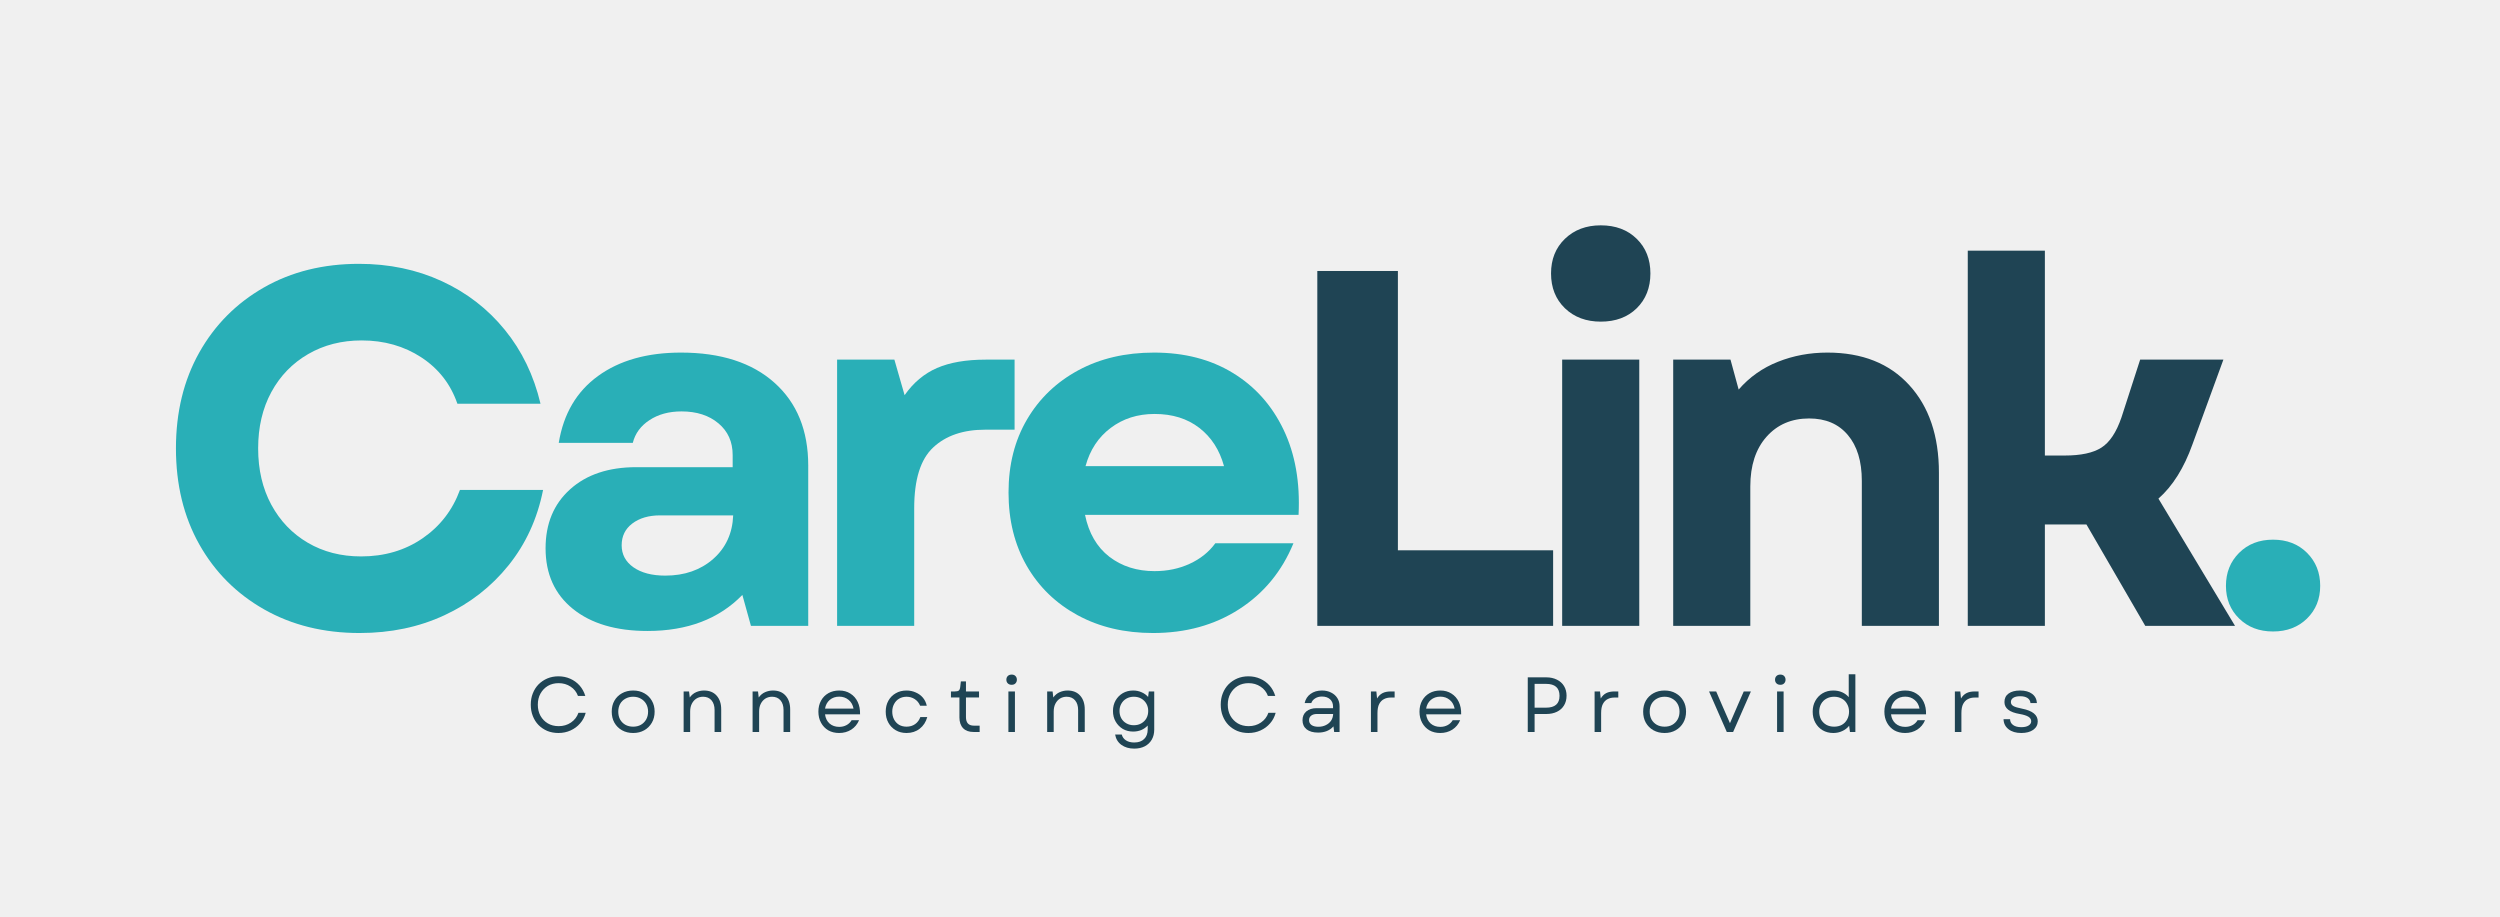
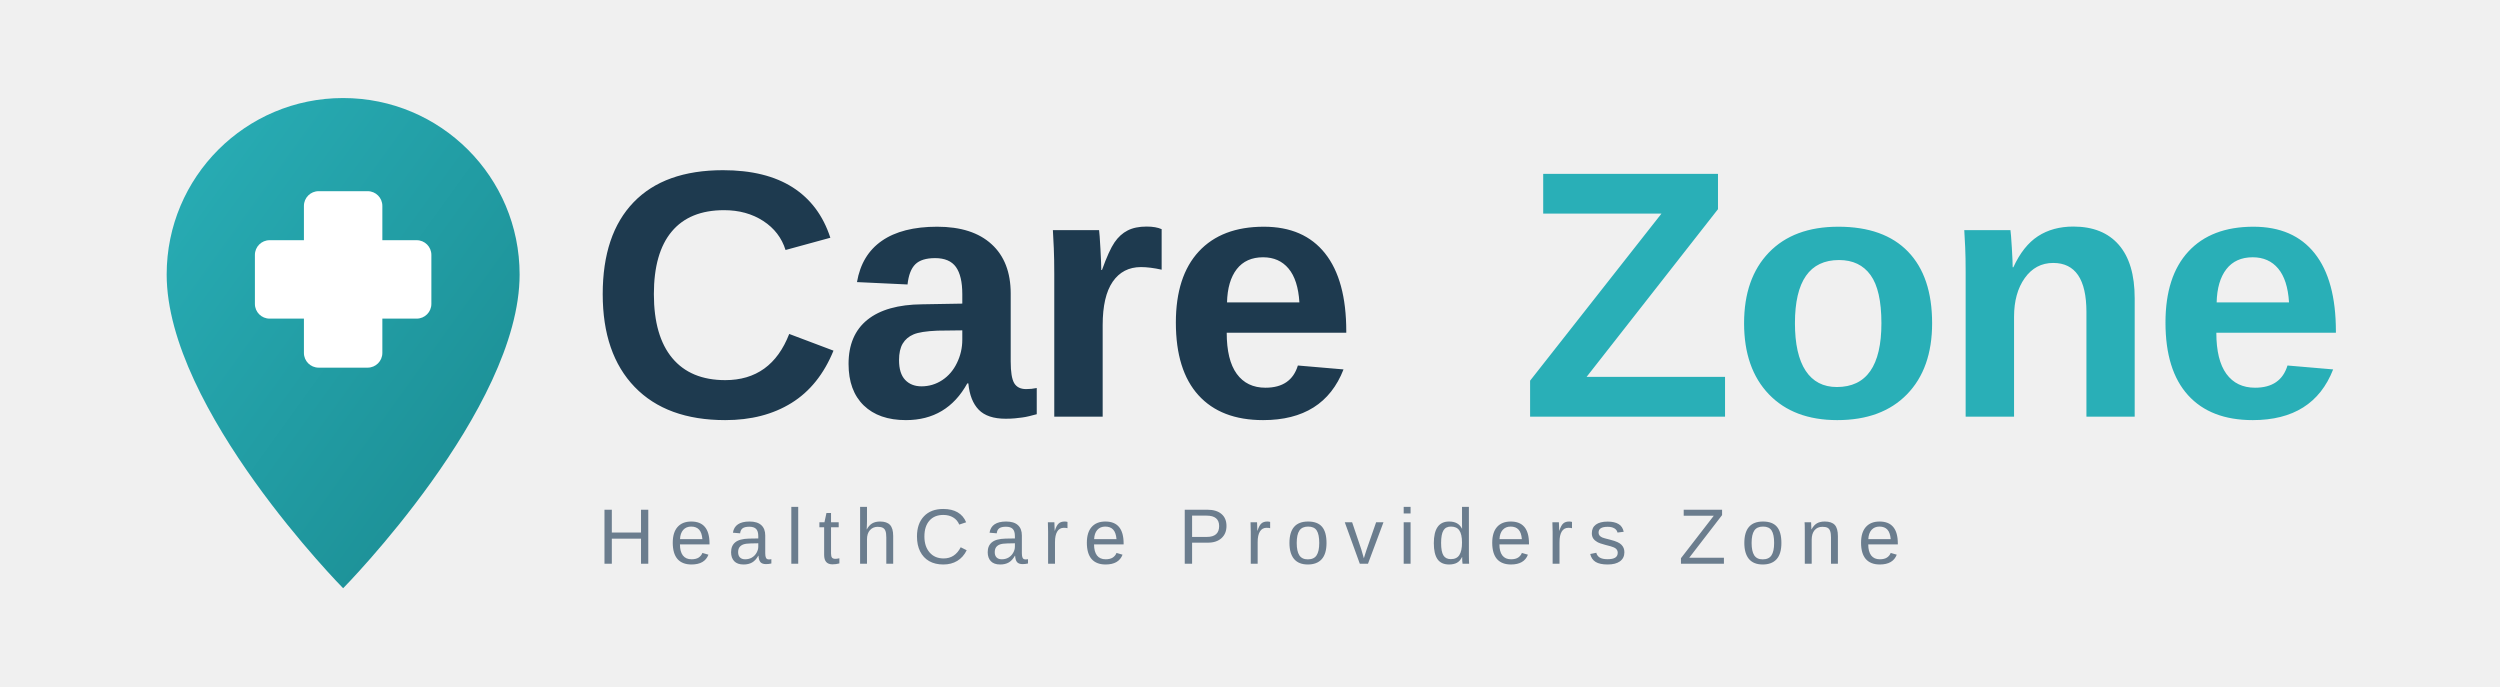
- <svg xmlns="http://www.w3.org/2000/svg" width="510" zoomAndPan="magnify" viewBox="0 0 382.5 140.25" height="187" preserveAspectRatio="xMidYMid meet" version="1.2">
-   <defs />
-   <g id="8090d62903">
-     <g style="fill:#29afb7;fill-opacity:1;">
-       <g transform="translate(23.59076, 95.75766)">
-         <path style="stroke:none" d="M 31.422 1.094 C 25.941 1.094 21.078 -0.109 16.828 -2.516 C 12.586 -4.922 9.273 -8.242 6.891 -12.484 C 4.516 -16.723 3.328 -21.613 3.328 -27.156 C 3.328 -32.688 4.516 -37.57 6.891 -41.812 C 9.273 -46.051 12.578 -49.375 16.797 -51.781 C 21.016 -54.188 25.863 -55.391 31.344 -55.391 C 35.945 -55.391 40.16 -54.508 43.984 -52.75 C 47.816 -50.988 51.035 -48.504 53.641 -45.297 C 56.254 -42.098 58.078 -38.328 59.109 -33.984 L 46.391 -33.984 C 45.359 -36.984 43.52 -39.348 40.875 -41.078 C 38.238 -42.805 35.191 -43.672 31.734 -43.672 C 28.68 -43.672 25.953 -42.973 23.547 -41.578 C 21.141 -40.18 19.266 -38.242 17.922 -35.766 C 16.578 -33.285 15.906 -30.414 15.906 -27.156 C 15.906 -23.895 16.578 -21.02 17.922 -18.531 C 19.266 -16.051 21.125 -14.113 23.5 -12.719 C 25.883 -11.32 28.602 -10.625 31.656 -10.625 C 35.219 -10.625 38.344 -11.539 41.031 -13.375 C 43.727 -15.219 45.645 -17.691 46.781 -20.797 L 59.5 -20.797 C 58.625 -16.398 56.863 -12.555 54.219 -9.266 C 51.582 -5.984 48.312 -3.438 44.406 -1.625 C 40.508 0.188 36.18 1.094 31.422 1.094 Z M 31.422 1.094 " />
-       </g>
-     </g>
-     <g style="fill:#29afb7;fill-opacity:1;">
-       <g transform="translate(79.59785, 95.75766)">
-         <path style="stroke:none" d="M 19.469 0.781 C 14.656 0.781 10.852 -0.344 8.062 -2.594 C 5.27 -4.844 3.875 -7.938 3.875 -11.875 C 3.875 -15.645 5.129 -18.656 7.641 -20.906 C 10.148 -23.156 13.523 -24.281 17.766 -24.281 L 32.5 -24.281 L 32.5 -26.141 C 32.5 -28.16 31.773 -29.773 30.328 -30.984 C 28.879 -32.203 26.992 -32.812 24.672 -32.812 C 22.754 -32.812 21.125 -32.367 19.781 -31.484 C 18.438 -30.609 17.582 -29.445 17.219 -28 L 5.891 -28 C 6.617 -32.445 8.625 -35.859 11.906 -38.234 C 15.188 -40.617 19.414 -41.812 24.594 -41.812 C 30.695 -41.812 35.469 -40.27 38.906 -37.188 C 42.344 -34.113 44.062 -29.891 44.062 -24.516 L 44.062 0 L 35.297 0 L 33.984 -4.734 C 30.41 -1.055 25.57 0.781 19.469 0.781 Z M 15.516 -12.328 C 15.516 -10.93 16.117 -9.805 17.328 -8.953 C 18.547 -8.109 20.164 -7.688 22.188 -7.688 C 25.133 -7.688 27.578 -8.535 29.516 -10.234 C 31.453 -11.941 32.473 -14.164 32.578 -16.906 L 21.406 -16.906 C 19.656 -16.906 18.234 -16.488 17.141 -15.656 C 16.055 -14.832 15.516 -13.723 15.516 -12.328 Z M 15.516 -12.328 " />
-       </g>
-     </g>
-     <g style="fill:#29afb7;fill-opacity:1;">
-       <g transform="translate(122.1848, 95.75766)">
-         <path style="stroke:none" d="M 5.891 0 L 5.891 -40.734 L 14.656 -40.734 L 16.219 -35.297 C 17.562 -37.211 19.211 -38.598 21.172 -39.453 C 23.141 -40.305 25.625 -40.734 28.625 -40.734 L 33.047 -40.734 L 33.047 -30.016 L 28.547 -30.016 C 25.18 -30.016 22.531 -29.109 20.594 -27.297 C 18.656 -25.492 17.688 -22.395 17.688 -18 L 17.688 0 Z M 5.891 0 " />
-       </g>
-     </g>
-     <g style="fill:#29afb7;fill-opacity:1;">
-       <g transform="translate(151.2739, 95.75766)">
-         <path style="stroke:none" d="M 25.141 1.094 C 20.797 1.094 16.953 0.188 13.609 -1.625 C 10.273 -3.438 7.676 -5.957 5.812 -9.188 C 3.957 -12.426 3.031 -16.164 3.031 -20.406 C 3.031 -24.645 3.973 -28.367 5.859 -31.578 C 7.742 -34.785 10.352 -37.289 13.688 -39.094 C 17.031 -40.906 20.898 -41.812 25.297 -41.812 C 29.941 -41.812 33.957 -40.773 37.344 -38.703 C 40.738 -36.641 43.328 -33.742 45.109 -30.016 C 46.891 -26.297 47.656 -21.953 47.406 -16.984 L 14.734 -16.984 C 15.305 -14.191 16.547 -12.055 18.453 -10.578 C 20.367 -9.109 22.676 -8.375 25.375 -8.375 C 27.332 -8.375 29.125 -8.75 30.75 -9.5 C 32.383 -10.25 33.691 -11.297 34.672 -12.641 L 46.625 -12.641 C 44.863 -8.348 42.094 -4.984 38.312 -2.547 C 34.539 -0.117 30.148 1.094 25.141 1.094 Z M 14.812 -24.438 L 36 -24.438 C 35.32 -26.914 34.066 -28.863 32.234 -30.281 C 30.398 -31.707 28.113 -32.422 25.375 -32.422 C 22.781 -32.422 20.539 -31.707 18.656 -30.281 C 16.77 -28.863 15.488 -26.914 14.812 -24.438 Z M 14.812 -24.438 " />
-       </g>
-     </g>
-     <g style="fill:#1f4454;fill-opacity:1;">
-       <g transform="translate(195.0333, 95.75766)">
-         <path style="stroke:none" d="M 6.516 0 L 6.516 -54.297 L 18.844 -54.297 L 18.844 -11.562 L 42.594 -11.562 L 42.594 0 Z M 6.516 0 " />
-       </g>
-     </g>
-     <g style="fill:#1f4454;fill-opacity:1;">
-       <g transform="translate(233.1209, 95.75766)">
-         <path style="stroke:none" d="M 5.891 0 L 5.891 -40.734 L 17.688 -40.734 L 17.688 0 Z M 4.188 -53.922 C 4.188 -56.086 4.895 -57.852 6.312 -59.219 C 7.738 -60.594 9.566 -61.281 11.797 -61.281 C 14.066 -61.281 15.898 -60.594 17.297 -59.219 C 18.691 -57.852 19.391 -56.086 19.391 -53.922 C 19.391 -51.742 18.691 -49.969 17.297 -48.594 C 15.898 -47.227 14.066 -46.547 11.797 -46.547 C 9.566 -46.547 7.738 -47.227 6.312 -48.594 C 4.895 -49.969 4.188 -51.742 4.188 -53.922 Z M 4.188 -53.922 " />
-       </g>
-     </g>
-     <g style="fill:#1f4454;fill-opacity:1;">
-       <g transform="translate(250.1086, 95.75766)">
-         <path style="stroke:none" d="M 5.891 0 L 5.891 -40.734 L 14.656 -40.734 L 15.906 -36.156 C 17.562 -38.062 19.566 -39.477 21.922 -40.406 C 24.273 -41.344 26.797 -41.812 29.484 -41.812 C 34.805 -41.812 38.977 -40.156 42 -36.844 C 45.031 -33.539 46.547 -29.066 46.547 -23.422 L 46.547 0 L 34.75 0 L 34.75 -22.188 C 34.75 -25.188 34.035 -27.523 32.609 -29.203 C 31.191 -30.891 29.219 -31.734 26.688 -31.734 C 24 -31.734 21.828 -30.801 20.172 -28.938 C 18.516 -27.07 17.688 -24.535 17.688 -21.328 L 17.688 0 Z M 5.891 0 " />
-       </g>
-     </g>
-     <g style="fill:#1f4454;fill-opacity:1;">
-       <g transform="translate(295.1779, 95.75766)">
-         <path style="stroke:none" d="M 5.891 0 L 5.891 -57.406 L 17.688 -57.406 L 17.688 -26.062 L 20.719 -26.062 C 23.195 -26.062 25.066 -26.461 26.328 -27.266 C 27.598 -28.066 28.625 -29.609 29.406 -31.891 L 32.266 -40.734 L 45 -40.734 L 40.266 -27.766 C 38.973 -24.148 37.238 -21.383 35.062 -19.469 L 46.781 0 L 33.047 0 L 24.047 -15.516 L 17.688 -15.516 L 17.688 0 Z M 5.891 0 " />
-       </g>
-     </g>
-     <g style="fill:#29afb7;fill-opacity:1;">
-       <g transform="translate(337.3815, 95.75766)">
-         <path style="stroke:none" d="M 10.391 0.859 C 8.273 0.859 6.547 0.195 5.203 -1.125 C 3.859 -2.445 3.188 -4.113 3.188 -6.125 C 3.188 -8.145 3.859 -9.828 5.203 -11.172 C 6.547 -12.516 8.273 -13.188 10.391 -13.188 C 12.516 -13.188 14.25 -12.516 15.594 -11.172 C 16.938 -9.828 17.609 -8.145 17.609 -6.125 C 17.609 -4.113 16.938 -2.445 15.594 -1.125 C 14.25 0.195 12.516 0.859 10.391 0.859 Z M 10.391 0.859 " />
-       </g>
-     </g>
-     <g style="fill:#1f4454;fill-opacity:1;">
-       <g transform="translate(80.52054, 111.9921)">
-         <path style="stroke:none" d="M 4.922 0.156 C 4.305 0.156 3.738 0.051 3.219 -0.156 C 2.707 -0.375 2.258 -0.676 1.875 -1.062 C 1.5 -1.445 1.207 -1.906 1 -2.438 C 0.789 -2.969 0.688 -3.547 0.688 -4.172 C 0.688 -4.805 0.789 -5.383 1 -5.906 C 1.207 -6.438 1.5 -6.895 1.875 -7.281 C 2.258 -7.664 2.707 -7.969 3.219 -8.188 C 3.738 -8.406 4.305 -8.516 4.922 -8.516 C 5.578 -8.516 6.18 -8.391 6.734 -8.141 C 7.285 -7.898 7.758 -7.555 8.156 -7.109 C 8.551 -6.66 8.844 -6.129 9.031 -5.516 L 7.906 -5.516 C 7.688 -6.117 7.312 -6.594 6.781 -6.938 C 6.258 -7.289 5.648 -7.469 4.953 -7.469 C 4.328 -7.469 3.773 -7.328 3.297 -7.047 C 2.828 -6.766 2.453 -6.375 2.172 -5.875 C 1.898 -5.383 1.766 -4.816 1.766 -4.172 C 1.766 -3.535 1.898 -2.969 2.172 -2.469 C 2.453 -1.977 2.828 -1.594 3.297 -1.312 C 3.773 -1.031 4.328 -0.891 4.953 -0.891 C 5.66 -0.891 6.285 -1.07 6.828 -1.438 C 7.379 -1.812 7.766 -2.312 7.984 -2.938 L 9.094 -2.938 C 8.926 -2.312 8.641 -1.77 8.234 -1.312 C 7.836 -0.852 7.352 -0.492 6.781 -0.234 C 6.219 0.023 5.598 0.156 4.922 0.156 Z M 4.922 0.156 " />
-       </g>
-     </g>
-     <g style="fill:#1f4454;fill-opacity:1;">
-       <g transform="translate(92.96998, 111.9921)">
-         <path style="stroke:none" d="M 3.906 0.156 C 3.258 0.156 2.688 0.016 2.188 -0.266 C 1.695 -0.547 1.312 -0.93 1.031 -1.422 C 0.758 -1.91 0.625 -2.473 0.625 -3.109 C 0.625 -3.742 0.758 -4.301 1.031 -4.781 C 1.312 -5.27 1.695 -5.648 2.188 -5.922 C 2.688 -6.203 3.258 -6.344 3.906 -6.344 C 4.551 -6.344 5.117 -6.203 5.609 -5.922 C 6.098 -5.648 6.484 -5.27 6.766 -4.781 C 7.047 -4.301 7.188 -3.742 7.188 -3.109 C 7.188 -2.473 7.047 -1.91 6.766 -1.422 C 6.484 -0.93 6.098 -0.547 5.609 -0.266 C 5.117 0.016 4.551 0.156 3.906 0.156 Z M 1.625 -3.109 C 1.625 -2.648 1.719 -2.25 1.906 -1.906 C 2.102 -1.562 2.375 -1.289 2.719 -1.094 C 3.062 -0.906 3.457 -0.812 3.906 -0.812 C 4.352 -0.812 4.742 -0.906 5.078 -1.094 C 5.422 -1.289 5.691 -1.562 5.891 -1.906 C 6.086 -2.25 6.188 -2.648 6.188 -3.109 C 6.188 -3.555 6.086 -3.953 5.891 -4.297 C 5.691 -4.641 5.422 -4.906 5.078 -5.094 C 4.742 -5.289 4.352 -5.391 3.906 -5.391 C 3.457 -5.391 3.062 -5.289 2.719 -5.094 C 2.375 -4.906 2.102 -4.641 1.906 -4.297 C 1.719 -3.953 1.625 -3.555 1.625 -3.109 Z M 1.625 -3.109 " />
-       </g>
-     </g>
-     <g style="fill:#1f4454;fill-opacity:1;">
-       <g transform="translate(103.4858, 111.9921)">
-         <path style="stroke:none" d="M 1.109 0 L 1.109 -6.203 L 1.938 -6.203 L 2.047 -5.281 C 2.316 -5.656 2.645 -5.926 3.031 -6.094 C 3.414 -6.258 3.812 -6.344 4.219 -6.344 C 5.051 -6.344 5.695 -6.082 6.156 -5.562 C 6.625 -5.039 6.859 -4.336 6.859 -3.453 L 6.859 0 L 5.844 0 L 5.844 -3.359 C 5.844 -3.984 5.688 -4.477 5.375 -4.844 C 5.062 -5.207 4.633 -5.391 4.094 -5.391 C 3.707 -5.391 3.363 -5.297 3.062 -5.109 C 2.77 -4.922 2.535 -4.656 2.359 -4.312 C 2.191 -3.977 2.109 -3.582 2.109 -3.125 L 2.109 0 Z M 1.109 0 " />
-       </g>
-     </g>
-     <g style="fill:#1f4454;fill-opacity:1;">
-       <g transform="translate(114.0373, 111.9921)">
-         <path style="stroke:none" d="M 1.109 0 L 1.109 -6.203 L 1.938 -6.203 L 2.047 -5.281 C 2.316 -5.656 2.645 -5.926 3.031 -6.094 C 3.414 -6.258 3.812 -6.344 4.219 -6.344 C 5.051 -6.344 5.695 -6.082 6.156 -5.562 C 6.625 -5.039 6.859 -4.336 6.859 -3.453 L 6.859 0 L 5.844 0 L 5.844 -3.359 C 5.844 -3.984 5.688 -4.477 5.375 -4.844 C 5.062 -5.207 4.633 -5.391 4.094 -5.391 C 3.707 -5.391 3.363 -5.297 3.062 -5.109 C 2.77 -4.922 2.535 -4.656 2.359 -4.312 C 2.191 -3.977 2.109 -3.582 2.109 -3.125 L 2.109 0 Z M 1.109 0 " />
-       </g>
-     </g>
-     <g style="fill:#1f4454;fill-opacity:1;">
-       <g transform="translate(124.5889, 111.9921)">
-         <path style="stroke:none" d="M 3.797 0.156 C 3.172 0.156 2.617 0.02 2.141 -0.25 C 1.672 -0.531 1.301 -0.914 1.031 -1.406 C 0.758 -1.906 0.625 -2.473 0.625 -3.109 C 0.625 -3.742 0.758 -4.305 1.031 -4.797 C 1.301 -5.285 1.676 -5.664 2.156 -5.938 C 2.633 -6.207 3.188 -6.344 3.812 -6.344 C 4.469 -6.344 5.035 -6.188 5.516 -5.875 C 6.004 -5.57 6.379 -5.145 6.641 -4.594 C 6.898 -4.051 7.02 -3.422 7 -2.703 L 1.641 -2.703 C 1.711 -2.117 1.941 -1.648 2.328 -1.297 C 2.723 -0.953 3.219 -0.781 3.812 -0.781 C 4.219 -0.781 4.586 -0.867 4.922 -1.047 C 5.254 -1.223 5.516 -1.473 5.703 -1.797 L 6.844 -1.797 C 6.594 -1.191 6.195 -0.711 5.656 -0.359 C 5.113 -0.016 4.492 0.156 3.797 0.156 Z M 1.641 -3.578 L 6 -3.578 C 5.895 -4.141 5.645 -4.582 5.25 -4.906 C 4.852 -5.238 4.375 -5.406 3.812 -5.406 C 3.238 -5.406 2.754 -5.238 2.359 -4.906 C 1.973 -4.57 1.734 -4.129 1.641 -3.578 Z M 1.641 -3.578 " />
-       </g>
-     </g>
-     <g style="fill:#1f4454;fill-opacity:1;">
-       <g transform="translate(134.8898, 111.9921)">
-         <path style="stroke:none" d="M 3.812 0.156 C 3.188 0.156 2.633 0.016 2.156 -0.266 C 1.676 -0.547 1.301 -0.93 1.031 -1.422 C 0.758 -1.91 0.625 -2.473 0.625 -3.109 C 0.625 -3.734 0.758 -4.289 1.031 -4.781 C 1.301 -5.27 1.676 -5.648 2.156 -5.922 C 2.633 -6.203 3.188 -6.344 3.812 -6.344 C 4.32 -6.344 4.789 -6.242 5.219 -6.047 C 5.656 -5.859 6.02 -5.594 6.312 -5.25 C 6.602 -4.906 6.801 -4.492 6.906 -4.016 L 5.891 -4.016 C 5.711 -4.453 5.438 -4.789 5.062 -5.031 C 4.695 -5.27 4.281 -5.391 3.812 -5.391 C 3.383 -5.391 3.004 -5.289 2.672 -5.094 C 2.348 -4.906 2.094 -4.633 1.906 -4.281 C 1.719 -3.938 1.625 -3.547 1.625 -3.109 C 1.625 -2.66 1.719 -2.258 1.906 -1.906 C 2.094 -1.562 2.348 -1.289 2.672 -1.094 C 3.004 -0.906 3.383 -0.812 3.812 -0.812 C 4.312 -0.812 4.75 -0.941 5.125 -1.203 C 5.5 -1.473 5.766 -1.832 5.922 -2.281 L 6.984 -2.281 C 6.773 -1.531 6.391 -0.938 5.828 -0.5 C 5.266 -0.062 4.594 0.156 3.812 0.156 Z M 3.812 0.156 " />
-       </g>
-     </g>
-     <g style="fill:#1f4454;fill-opacity:1;">
-       <g transform="translate(145.1669, 111.9921)">
-         <path style="stroke:none" d="M 3.781 0 C 3.094 0 2.562 -0.191 2.188 -0.578 C 1.812 -0.973 1.625 -1.523 1.625 -2.234 L 1.625 -5.281 L 0.328 -5.281 L 0.328 -6.203 L 0.938 -6.203 C 1.227 -6.203 1.426 -6.25 1.531 -6.344 C 1.645 -6.438 1.719 -6.625 1.75 -6.906 L 1.844 -7.734 L 2.625 -7.734 L 2.625 -6.203 L 4.625 -6.203 L 4.625 -5.281 L 2.625 -5.281 L 2.625 -2.281 C 2.625 -1.406 3.023 -0.969 3.828 -0.969 L 4.719 -0.969 L 4.719 0 Z M 3.781 0 " />
-       </g>
-     </g>
-     <g style="fill:#1f4454;fill-opacity:1;">
-       <g transform="translate(153.1761, 111.9921)">
-         <path style="stroke:none" d="M 1.109 0 L 1.109 -6.203 L 2.109 -6.203 L 2.109 0 Z M 0.797 -8 C 0.797 -8.227 0.867 -8.414 1.016 -8.562 C 1.16 -8.707 1.359 -8.781 1.609 -8.781 C 1.859 -8.781 2.051 -8.707 2.188 -8.562 C 2.332 -8.414 2.406 -8.227 2.406 -8 C 2.406 -7.77 2.332 -7.582 2.188 -7.438 C 2.051 -7.289 1.859 -7.219 1.609 -7.219 C 1.359 -7.219 1.16 -7.289 1.016 -7.438 C 0.867 -7.582 0.797 -7.77 0.797 -8 Z M 0.797 -8 " />
-       </g>
-     </g>
-     <g style="fill:#1f4454;fill-opacity:1;">
-       <g transform="translate(159.1083, 111.9921)">
-         <path style="stroke:none" d="M 1.109 0 L 1.109 -6.203 L 1.938 -6.203 L 2.047 -5.281 C 2.316 -5.656 2.645 -5.926 3.031 -6.094 C 3.414 -6.258 3.812 -6.344 4.219 -6.344 C 5.051 -6.344 5.695 -6.082 6.156 -5.562 C 6.625 -5.039 6.859 -4.336 6.859 -3.453 L 6.859 0 L 5.844 0 L 5.844 -3.359 C 5.844 -3.984 5.688 -4.477 5.375 -4.844 C 5.062 -5.207 4.633 -5.391 4.094 -5.391 C 3.707 -5.391 3.363 -5.297 3.062 -5.109 C 2.77 -4.922 2.535 -4.656 2.359 -4.312 C 2.191 -3.977 2.109 -3.582 2.109 -3.125 L 2.109 0 Z M 1.109 0 " />
-       </g>
-     </g>
-     <g style="fill:#1f4454;fill-opacity:1;">
-       <g transform="translate(169.6599, 111.9921)">
-         <path style="stroke:none" d="M 3.875 2.547 C 3.094 2.547 2.438 2.352 1.906 1.969 C 1.383 1.582 1.066 1.055 0.953 0.391 L 1.969 0.391 C 2.062 0.766 2.273 1.062 2.609 1.281 C 2.941 1.5 3.363 1.609 3.875 1.609 C 4.531 1.609 5.035 1.43 5.391 1.078 C 5.754 0.734 5.938 0.242 5.938 -0.391 L 5.938 -0.984 C 5.664 -0.691 5.336 -0.461 4.953 -0.297 C 4.566 -0.141 4.156 -0.062 3.719 -0.062 C 3.125 -0.062 2.594 -0.195 2.125 -0.469 C 1.664 -0.75 1.301 -1.125 1.031 -1.594 C 0.758 -2.062 0.625 -2.602 0.625 -3.219 C 0.625 -3.82 0.758 -4.359 1.031 -4.828 C 1.301 -5.297 1.664 -5.664 2.125 -5.938 C 2.594 -6.207 3.125 -6.344 3.719 -6.344 C 4.188 -6.344 4.613 -6.254 5 -6.078 C 5.395 -5.91 5.727 -5.672 6 -5.359 L 6.109 -6.203 L 6.938 -6.203 L 6.938 -0.359 C 6.938 0.223 6.812 0.734 6.562 1.172 C 6.312 1.609 5.957 1.945 5.5 2.188 C 5.039 2.426 4.5 2.547 3.875 2.547 Z M 1.625 -3.219 C 1.625 -2.789 1.719 -2.41 1.906 -2.078 C 2.094 -1.754 2.352 -1.5 2.688 -1.312 C 3.02 -1.125 3.395 -1.031 3.812 -1.031 C 4.25 -1.031 4.629 -1.125 4.953 -1.312 C 5.285 -1.5 5.547 -1.754 5.734 -2.078 C 5.922 -2.41 6.016 -2.789 6.016 -3.219 C 6.016 -3.633 5.922 -4.004 5.734 -4.328 C 5.547 -4.66 5.285 -4.922 4.953 -5.109 C 4.629 -5.297 4.25 -5.391 3.812 -5.391 C 3.395 -5.391 3.02 -5.297 2.688 -5.109 C 2.352 -4.922 2.094 -4.66 1.906 -4.328 C 1.719 -4.004 1.625 -3.633 1.625 -3.219 Z M 1.625 -3.219 " />
-       </g>
-     </g>
-     <g style="fill:#1f4454;fill-opacity:1;">
-       <g transform="translate(180.4144, 111.9921)">
-         <path style="stroke:none" d="" />
-       </g>
-     </g>
-     <g style="fill:#1f4454;fill-opacity:1;">
-       <g transform="translate(186.0841, 111.9921)">
-         <path style="stroke:none" d="M 4.922 0.156 C 4.305 0.156 3.738 0.051 3.219 -0.156 C 2.707 -0.375 2.258 -0.676 1.875 -1.062 C 1.5 -1.445 1.207 -1.906 1 -2.438 C 0.789 -2.969 0.688 -3.547 0.688 -4.172 C 0.688 -4.805 0.789 -5.383 1 -5.906 C 1.207 -6.438 1.5 -6.895 1.875 -7.281 C 2.258 -7.664 2.707 -7.969 3.219 -8.188 C 3.738 -8.406 4.305 -8.516 4.922 -8.516 C 5.578 -8.516 6.18 -8.391 6.734 -8.141 C 7.285 -7.898 7.758 -7.555 8.156 -7.109 C 8.551 -6.66 8.844 -6.129 9.031 -5.516 L 7.906 -5.516 C 7.688 -6.117 7.312 -6.594 6.781 -6.938 C 6.258 -7.289 5.648 -7.469 4.953 -7.469 C 4.328 -7.469 3.773 -7.328 3.297 -7.047 C 2.828 -6.766 2.453 -6.375 2.172 -5.875 C 1.898 -5.383 1.766 -4.816 1.766 -4.172 C 1.766 -3.535 1.898 -2.969 2.172 -2.469 C 2.453 -1.977 2.828 -1.594 3.297 -1.312 C 3.773 -1.031 4.328 -0.891 4.953 -0.891 C 5.66 -0.891 6.285 -1.07 6.828 -1.438 C 7.379 -1.812 7.766 -2.312 7.984 -2.938 L 9.094 -2.938 C 8.926 -2.312 8.641 -1.77 8.234 -1.312 C 7.836 -0.852 7.352 -0.492 6.781 -0.234 C 6.219 0.023 5.598 0.156 4.922 0.156 Z M 4.922 0.156 " />
-       </g>
-     </g>
-     <g style="fill:#1f4454;fill-opacity:1;">
-       <g transform="translate(198.5335, 111.9921)">
-         <path style="stroke:none" d="M 3.141 0.094 C 2.391 0.094 1.801 -0.07 1.375 -0.406 C 0.957 -0.75 0.75 -1.211 0.75 -1.797 C 0.75 -2.359 0.941 -2.805 1.328 -3.141 C 1.723 -3.473 2.242 -3.641 2.891 -3.641 L 5.422 -3.641 L 5.422 -3.875 C 5.422 -4.352 5.27 -4.727 4.969 -5 C 4.664 -5.281 4.25 -5.422 3.719 -5.422 C 3.32 -5.422 2.977 -5.328 2.688 -5.141 C 2.395 -4.961 2.195 -4.723 2.094 -4.422 L 1.078 -4.422 C 1.211 -5.023 1.516 -5.492 1.984 -5.828 C 2.461 -6.172 3.039 -6.344 3.719 -6.344 C 4.258 -6.344 4.727 -6.238 5.125 -6.031 C 5.531 -5.832 5.848 -5.551 6.078 -5.188 C 6.305 -4.832 6.422 -4.414 6.422 -3.938 L 6.422 0 L 5.594 0 L 5.484 -0.859 C 4.922 -0.223 4.141 0.094 3.141 0.094 Z M 1.75 -1.797 C 1.75 -1.492 1.875 -1.25 2.125 -1.062 C 2.383 -0.883 2.734 -0.797 3.172 -0.797 C 3.598 -0.797 3.977 -0.879 4.312 -1.047 C 4.656 -1.211 4.926 -1.441 5.125 -1.734 C 5.32 -2.035 5.426 -2.375 5.438 -2.75 L 2.922 -2.75 C 2.578 -2.75 2.297 -2.664 2.078 -2.5 C 1.859 -2.332 1.75 -2.098 1.75 -1.797 Z M 1.75 -1.797 " />
-       </g>
-     </g>
-     <g style="fill:#1f4454;fill-opacity:1;">
-       <g transform="translate(208.6435, 111.9921)">
-         <path style="stroke:none" d="M 1.109 0 L 1.109 -6.203 L 1.938 -6.203 L 2.047 -5.125 C 2.273 -5.5 2.551 -5.77 2.875 -5.938 C 3.207 -6.113 3.641 -6.203 4.172 -6.203 L 4.734 -6.203 L 4.734 -5.266 L 4.125 -5.266 C 3.75 -5.266 3.41 -5.188 3.109 -5.031 C 2.805 -4.883 2.562 -4.633 2.375 -4.281 C 2.195 -3.938 2.109 -3.469 2.109 -2.875 L 2.109 0 Z M 1.109 0 " />
-       </g>
-     </g>
-     <g style="fill:#1f4454;fill-opacity:1;">
-       <g transform="translate(216.5572, 111.9921)">
-         <path style="stroke:none" d="M 3.797 0.156 C 3.172 0.156 2.617 0.02 2.141 -0.25 C 1.672 -0.531 1.301 -0.914 1.031 -1.406 C 0.758 -1.906 0.625 -2.473 0.625 -3.109 C 0.625 -3.742 0.758 -4.305 1.031 -4.797 C 1.301 -5.285 1.676 -5.664 2.156 -5.938 C 2.633 -6.207 3.188 -6.344 3.812 -6.344 C 4.469 -6.344 5.035 -6.188 5.516 -5.875 C 6.004 -5.57 6.379 -5.145 6.641 -4.594 C 6.898 -4.051 7.02 -3.422 7 -2.703 L 1.641 -2.703 C 1.711 -2.117 1.941 -1.648 2.328 -1.297 C 2.723 -0.953 3.219 -0.781 3.812 -0.781 C 4.219 -0.781 4.586 -0.867 4.922 -1.047 C 5.254 -1.223 5.516 -1.473 5.703 -1.797 L 6.844 -1.797 C 6.594 -1.191 6.195 -0.711 5.656 -0.359 C 5.113 -0.016 4.492 0.156 3.797 0.156 Z M 1.641 -3.578 L 6 -3.578 C 5.895 -4.141 5.645 -4.582 5.25 -4.906 C 4.852 -5.238 4.375 -5.406 3.812 -5.406 C 3.238 -5.406 2.754 -5.238 2.359 -4.906 C 1.973 -4.57 1.734 -4.129 1.641 -3.578 Z M 1.641 -3.578 " />
-       </g>
-     </g>
-     <g style="fill:#1f4454;fill-opacity:1;">
-       <g transform="translate(226.8581, 111.9921)">
-         <path style="stroke:none" d="" />
-       </g>
-     </g>
-     <g style="fill:#1f4454;fill-opacity:1;">
-       <g transform="translate(232.5278, 111.9921)">
-         <path style="stroke:none" d="M 1.219 0 L 1.219 -8.359 L 4.047 -8.359 C 4.672 -8.359 5.219 -8.238 5.688 -8 C 6.156 -7.77 6.516 -7.445 6.766 -7.031 C 7.023 -6.613 7.156 -6.117 7.156 -5.547 C 7.156 -4.973 7.023 -4.477 6.766 -4.062 C 6.516 -3.645 6.156 -3.32 5.688 -3.094 C 5.219 -2.863 4.672 -2.75 4.047 -2.75 L 2.266 -2.75 L 2.266 0 Z M 2.266 -3.719 L 4.016 -3.719 C 5.391 -3.719 6.078 -4.32 6.078 -5.531 C 6.078 -6.75 5.391 -7.359 4.016 -7.359 L 2.266 -7.359 Z M 2.266 -3.719 " />
-       </g>
-     </g>
-     <g style="fill:#1f4454;fill-opacity:1;">
-       <g transform="translate(242.8645, 111.9921)">
-         <path style="stroke:none" d="M 1.109 0 L 1.109 -6.203 L 1.938 -6.203 L 2.047 -5.125 C 2.273 -5.5 2.551 -5.77 2.875 -5.938 C 3.207 -6.113 3.641 -6.203 4.172 -6.203 L 4.734 -6.203 L 4.734 -5.266 L 4.125 -5.266 C 3.75 -5.266 3.41 -5.188 3.109 -5.031 C 2.805 -4.883 2.562 -4.633 2.375 -4.281 C 2.195 -3.938 2.109 -3.469 2.109 -2.875 L 2.109 0 Z M 1.109 0 " />
-       </g>
-     </g>
-     <g style="fill:#1f4454;fill-opacity:1;">
-       <g transform="translate(250.7782, 111.9921)">
-         <path style="stroke:none" d="M 3.906 0.156 C 3.258 0.156 2.688 0.016 2.188 -0.266 C 1.695 -0.547 1.312 -0.93 1.031 -1.422 C 0.758 -1.91 0.625 -2.473 0.625 -3.109 C 0.625 -3.742 0.758 -4.301 1.031 -4.781 C 1.312 -5.27 1.695 -5.648 2.188 -5.922 C 2.688 -6.203 3.258 -6.344 3.906 -6.344 C 4.551 -6.344 5.117 -6.203 5.609 -5.922 C 6.098 -5.648 6.484 -5.27 6.766 -4.781 C 7.047 -4.301 7.188 -3.742 7.188 -3.109 C 7.188 -2.473 7.047 -1.91 6.766 -1.422 C 6.484 -0.93 6.098 -0.547 5.609 -0.266 C 5.117 0.016 4.551 0.156 3.906 0.156 Z M 1.625 -3.109 C 1.625 -2.648 1.719 -2.25 1.906 -1.906 C 2.102 -1.562 2.375 -1.289 2.719 -1.094 C 3.062 -0.906 3.457 -0.812 3.906 -0.812 C 4.352 -0.812 4.742 -0.906 5.078 -1.094 C 5.422 -1.289 5.691 -1.562 5.891 -1.906 C 6.086 -2.25 6.188 -2.648 6.188 -3.109 C 6.188 -3.555 6.086 -3.953 5.891 -4.297 C 5.691 -4.641 5.422 -4.906 5.078 -5.094 C 4.742 -5.289 4.352 -5.391 3.906 -5.391 C 3.457 -5.391 3.062 -5.289 2.719 -5.094 C 2.375 -4.906 2.102 -4.641 1.906 -4.297 C 1.719 -3.953 1.625 -3.555 1.625 -3.109 Z M 1.625 -3.109 " />
-       </g>
-     </g>
-     <g style="fill:#1f4454;fill-opacity:1;">
-       <g transform="translate(261.2939, 111.9921)">
-         <path style="stroke:none" d="M 2.906 0 L 0.188 -6.203 L 1.281 -6.203 L 2.125 -4.234 L 3.391 -1.344 L 4.641 -4.234 L 5.5 -6.203 L 6.594 -6.203 L 3.875 0 Z M 2.906 0 " />
-       </g>
-     </g>
-     <g style="fill:#1f4454;fill-opacity:1;">
-       <g transform="translate(270.7832, 111.9921)">
-         <path style="stroke:none" d="M 1.109 0 L 1.109 -6.203 L 2.109 -6.203 L 2.109 0 Z M 0.797 -8 C 0.797 -8.227 0.867 -8.414 1.016 -8.562 C 1.16 -8.707 1.359 -8.781 1.609 -8.781 C 1.859 -8.781 2.051 -8.707 2.188 -8.562 C 2.332 -8.414 2.406 -8.227 2.406 -8 C 2.406 -7.77 2.332 -7.582 2.188 -7.438 C 2.051 -7.289 1.859 -7.219 1.609 -7.219 C 1.359 -7.219 1.16 -7.289 1.016 -7.438 C 0.867 -7.582 0.797 -7.77 0.797 -8 Z M 0.797 -8 " />
-       </g>
-     </g>
-     <g style="fill:#1f4454;fill-opacity:1;">
-       <g transform="translate(276.7155, 111.9921)">
-         <path style="stroke:none" d="M 3.781 0.156 C 3.164 0.156 2.617 0.016 2.141 -0.266 C 1.672 -0.547 1.301 -0.93 1.031 -1.422 C 0.758 -1.91 0.625 -2.473 0.625 -3.109 C 0.625 -3.734 0.758 -4.285 1.031 -4.766 C 1.301 -5.254 1.672 -5.641 2.141 -5.922 C 2.617 -6.203 3.164 -6.344 3.781 -6.344 C 4.27 -6.344 4.719 -6.254 5.125 -6.078 C 5.531 -5.898 5.867 -5.648 6.141 -5.328 L 6.141 -8.828 L 7.156 -8.828 L 7.156 0 L 6.328 0 L 6.203 -0.953 C 5.93 -0.609 5.582 -0.336 5.156 -0.141 C 4.738 0.055 4.281 0.156 3.781 0.156 Z M 1.625 -3.109 C 1.625 -2.66 1.719 -2.258 1.906 -1.906 C 2.102 -1.562 2.375 -1.289 2.719 -1.094 C 3.062 -0.906 3.457 -0.812 3.906 -0.812 C 4.352 -0.812 4.75 -0.906 5.094 -1.094 C 5.438 -1.289 5.703 -1.562 5.891 -1.906 C 6.086 -2.258 6.188 -2.66 6.188 -3.109 C 6.188 -3.547 6.086 -3.938 5.891 -4.281 C 5.703 -4.633 5.438 -4.906 5.094 -5.094 C 4.75 -5.289 4.352 -5.391 3.906 -5.391 C 3.457 -5.391 3.062 -5.289 2.719 -5.094 C 2.375 -4.906 2.102 -4.633 1.906 -4.281 C 1.719 -3.938 1.625 -3.547 1.625 -3.109 Z M 1.625 -3.109 " />
-       </g>
-     </g>
-     <g style="fill:#1f4454;fill-opacity:1;">
-       <g transform="translate(287.6848, 111.9921)">
-         <path style="stroke:none" d="M 3.797 0.156 C 3.172 0.156 2.617 0.02 2.141 -0.25 C 1.672 -0.531 1.301 -0.914 1.031 -1.406 C 0.758 -1.906 0.625 -2.473 0.625 -3.109 C 0.625 -3.742 0.758 -4.305 1.031 -4.797 C 1.301 -5.285 1.676 -5.664 2.156 -5.938 C 2.633 -6.207 3.188 -6.344 3.812 -6.344 C 4.469 -6.344 5.035 -6.188 5.516 -5.875 C 6.004 -5.57 6.379 -5.145 6.641 -4.594 C 6.898 -4.051 7.02 -3.422 7 -2.703 L 1.641 -2.703 C 1.711 -2.117 1.941 -1.648 2.328 -1.297 C 2.723 -0.953 3.219 -0.781 3.812 -0.781 C 4.219 -0.781 4.586 -0.867 4.922 -1.047 C 5.254 -1.223 5.516 -1.473 5.703 -1.797 L 6.844 -1.797 C 6.594 -1.191 6.195 -0.711 5.656 -0.359 C 5.113 -0.016 4.492 0.156 3.797 0.156 Z M 1.641 -3.578 L 6 -3.578 C 5.895 -4.141 5.645 -4.582 5.25 -4.906 C 4.852 -5.238 4.375 -5.406 3.812 -5.406 C 3.238 -5.406 2.754 -5.238 2.359 -4.906 C 1.973 -4.57 1.734 -4.129 1.641 -3.578 Z M 1.641 -3.578 " />
-       </g>
-     </g>
-     <g style="fill:#1f4454;fill-opacity:1;">
-       <g transform="translate(297.9857, 111.9921)">
-         <path style="stroke:none" d="M 1.109 0 L 1.109 -6.203 L 1.938 -6.203 L 2.047 -5.125 C 2.273 -5.5 2.551 -5.77 2.875 -5.938 C 3.207 -6.113 3.641 -6.203 4.172 -6.203 L 4.734 -6.203 L 4.734 -5.266 L 4.125 -5.266 C 3.75 -5.266 3.41 -5.188 3.109 -5.031 C 2.805 -4.883 2.562 -4.633 2.375 -4.281 C 2.195 -3.938 2.109 -3.469 2.109 -2.875 L 2.109 0 Z M 1.109 0 " />
-       </g>
-     </g>
-     <g style="fill:#1f4454;fill-opacity:1;">
-       <g transform="translate(305.8994, 111.9921)">
-         <path style="stroke:none" d="M 3.359 0.156 C 2.547 0.156 1.895 -0.035 1.406 -0.422 C 0.914 -0.805 0.66 -1.316 0.641 -1.953 L 1.641 -1.953 C 1.648 -1.578 1.805 -1.281 2.109 -1.062 C 2.41 -0.844 2.828 -0.734 3.359 -0.734 C 3.836 -0.734 4.207 -0.816 4.469 -0.984 C 4.738 -1.148 4.875 -1.367 4.875 -1.641 C 4.875 -1.922 4.734 -2.148 4.453 -2.328 C 4.172 -2.504 3.727 -2.645 3.125 -2.75 C 2.332 -2.883 1.742 -3.102 1.359 -3.406 C 0.973 -3.707 0.781 -4.098 0.781 -4.578 C 0.781 -5.141 0.988 -5.57 1.406 -5.875 C 1.832 -6.188 2.422 -6.344 3.172 -6.344 C 3.941 -6.344 4.551 -6.176 5 -5.844 C 5.457 -5.508 5.707 -5.035 5.75 -4.422 L 4.766 -4.422 C 4.734 -4.766 4.578 -5.023 4.297 -5.203 C 4.023 -5.379 3.656 -5.469 3.188 -5.469 C 2.738 -5.469 2.391 -5.391 2.141 -5.234 C 1.891 -5.078 1.766 -4.859 1.766 -4.578 C 1.766 -4.316 1.891 -4.113 2.141 -3.969 C 2.398 -3.82 2.852 -3.688 3.5 -3.562 C 5.082 -3.25 5.875 -2.602 5.875 -1.625 C 5.875 -1.094 5.645 -0.66 5.188 -0.328 C 4.727 -0.004 4.117 0.156 3.359 0.156 Z M 3.359 0.156 " />
-       </g>
-     </g>
+ <svg xmlns="http://www.w3.org/2000/svg" width="510" viewBox="0 0 510 140" height="140" preserveAspectRatio="xMidYMid meet">
+   <defs>
+     <linearGradient id="tealGrad" x1="0%" y1="0%" x2="100%" y2="100%">
+       <stop offset="0%" style="stop-color:#29afb7;stop-opacity:1" />
+       <stop offset="100%" style="stop-color:#1a8a90;stop-opacity:1" />
+     </linearGradient>
+   </defs>
+   <g transform="translate(15, 15)">
+     <path d="M55,5 C35.1,5 19,21.1 19,41 C19,68.5 55,105 55,105 C55,105 91,68.5 91,41 C91,21.1 74.9,5 55,5 Z" fill="url(#tealGrad)" />
+     <rect x="47" y="24" width="16" height="36" rx="3" fill="white" />
+     <rect x="37" y="34" width="36" height="16" rx="3" fill="white" />
  </g>
+   <text x="120" y="85" font-family="'Segoe UI', 'Helvetica Neue', Arial, sans-serif" font-size="72" font-weight="700" fill="#1e3a4f" letter-spacing="-1">Care</text>
+   <text x="310" y="85" font-family="'Segoe UI', 'Helvetica Neue', Arial, sans-serif" font-size="72" font-weight="700" fill="#29afb7" letter-spacing="-1">Zone</text>
+   <text x="122" y="115" font-family="'Segoe UI', 'Helvetica Neue', Arial, sans-serif" font-size="16" font-weight="400" fill="#6b7d8e" letter-spacing="3">HealthCare Providers Zone</text>
</svg>
